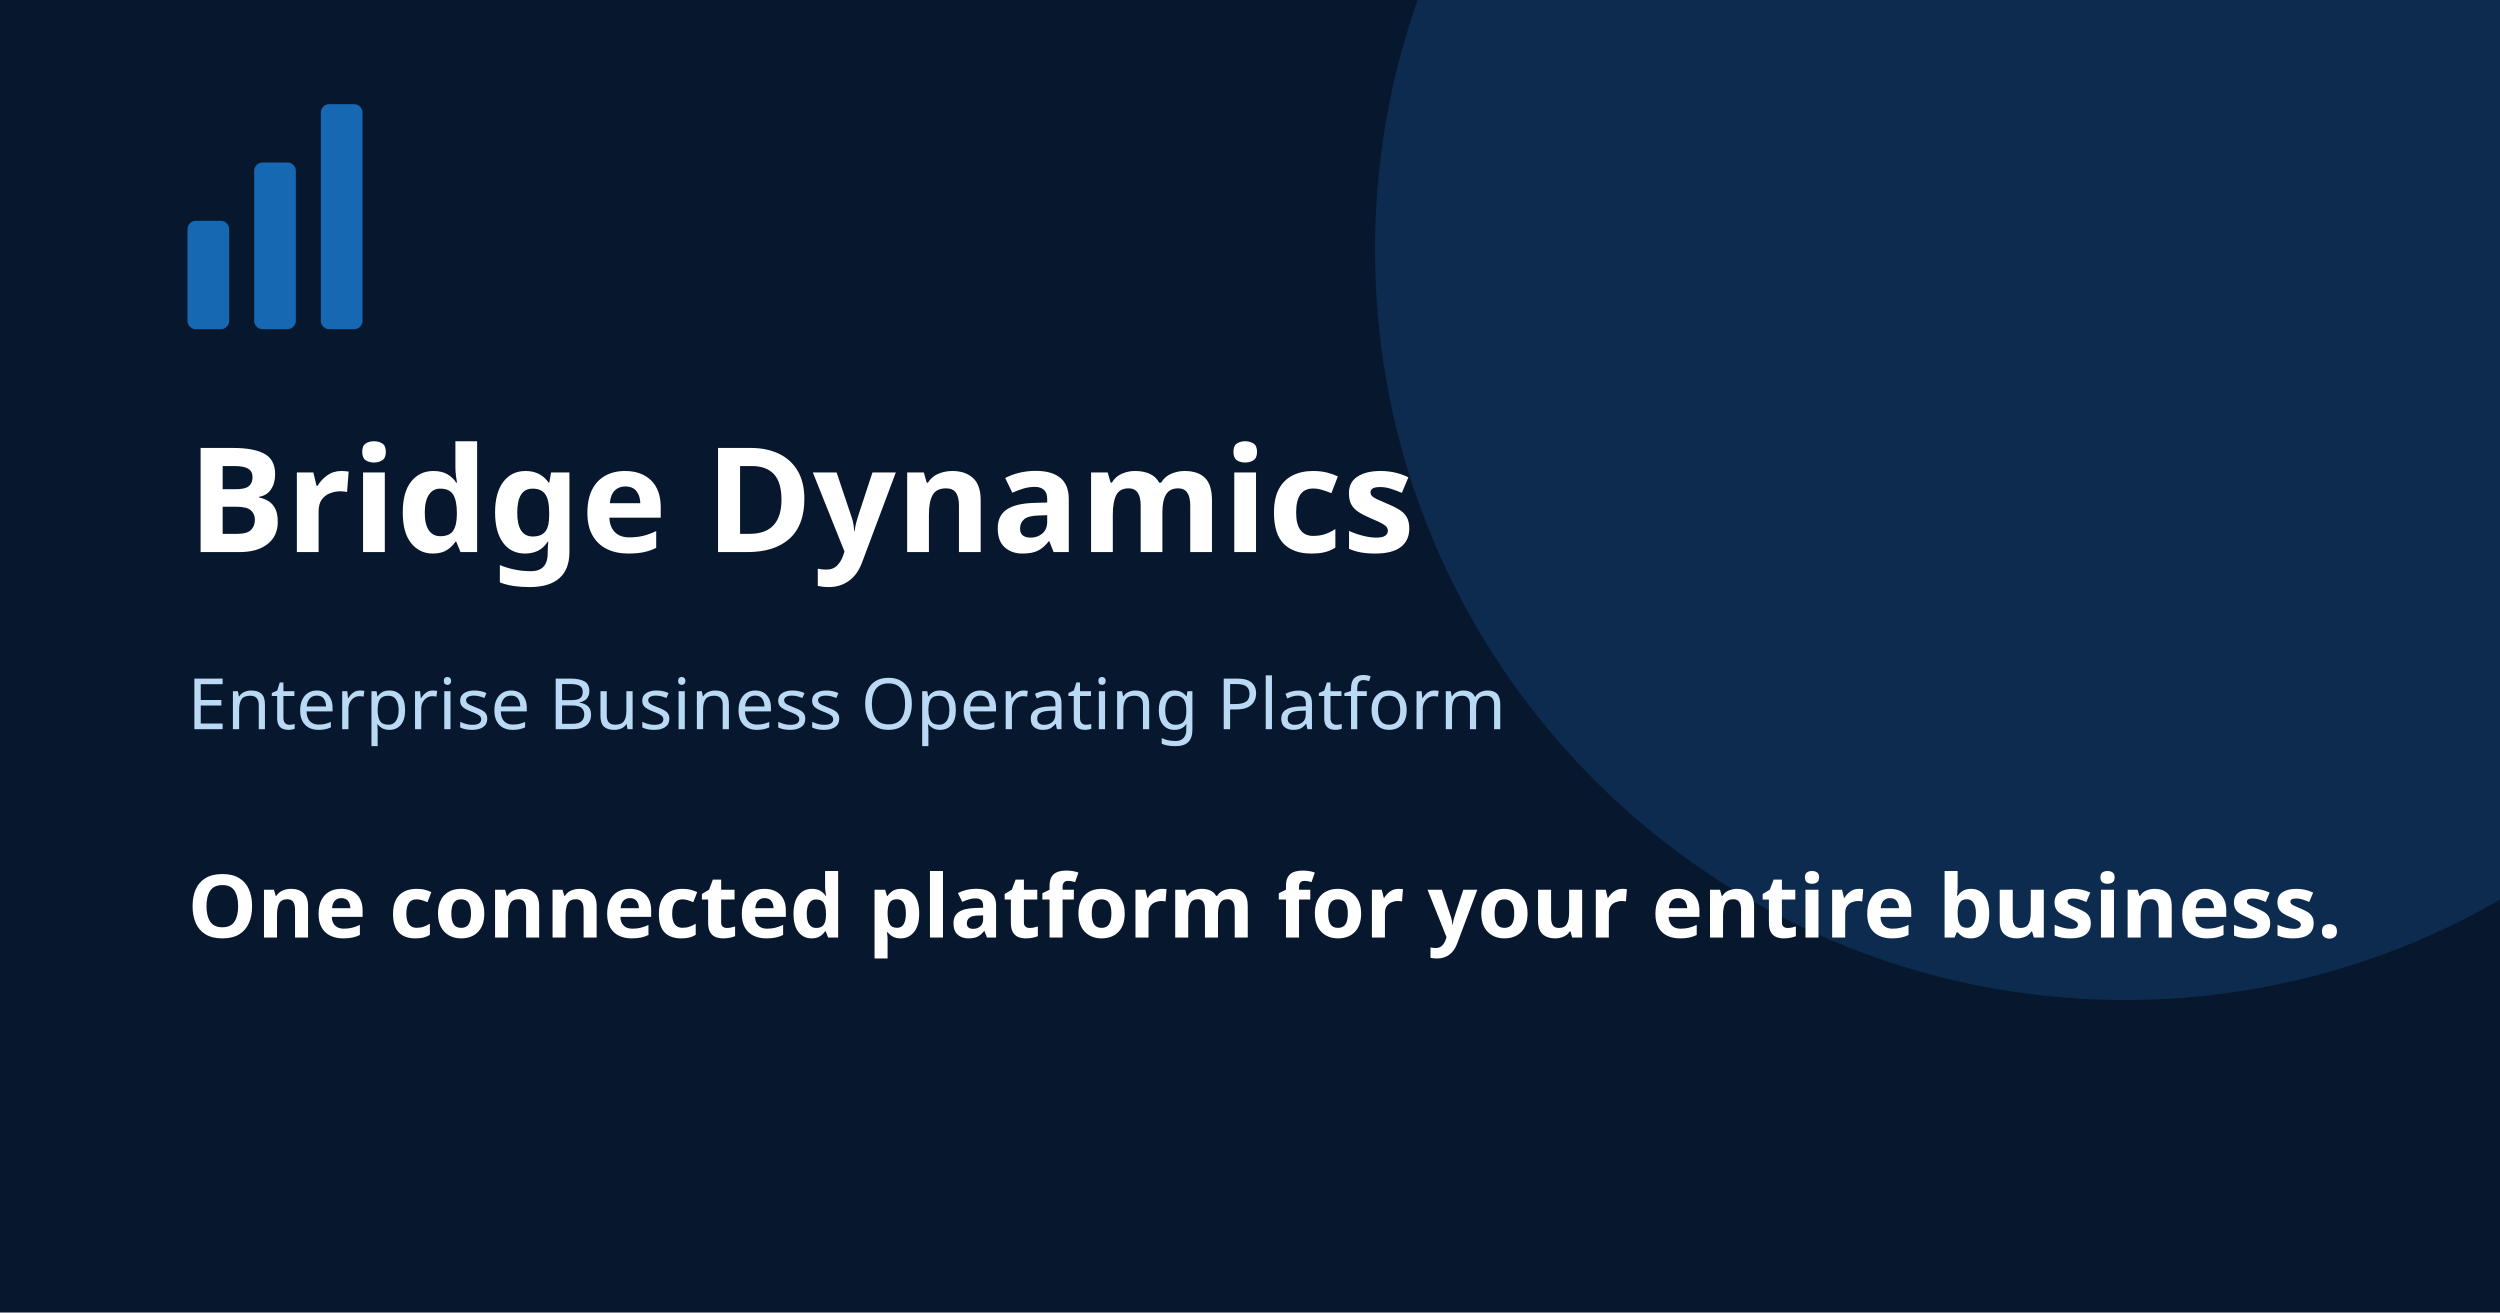
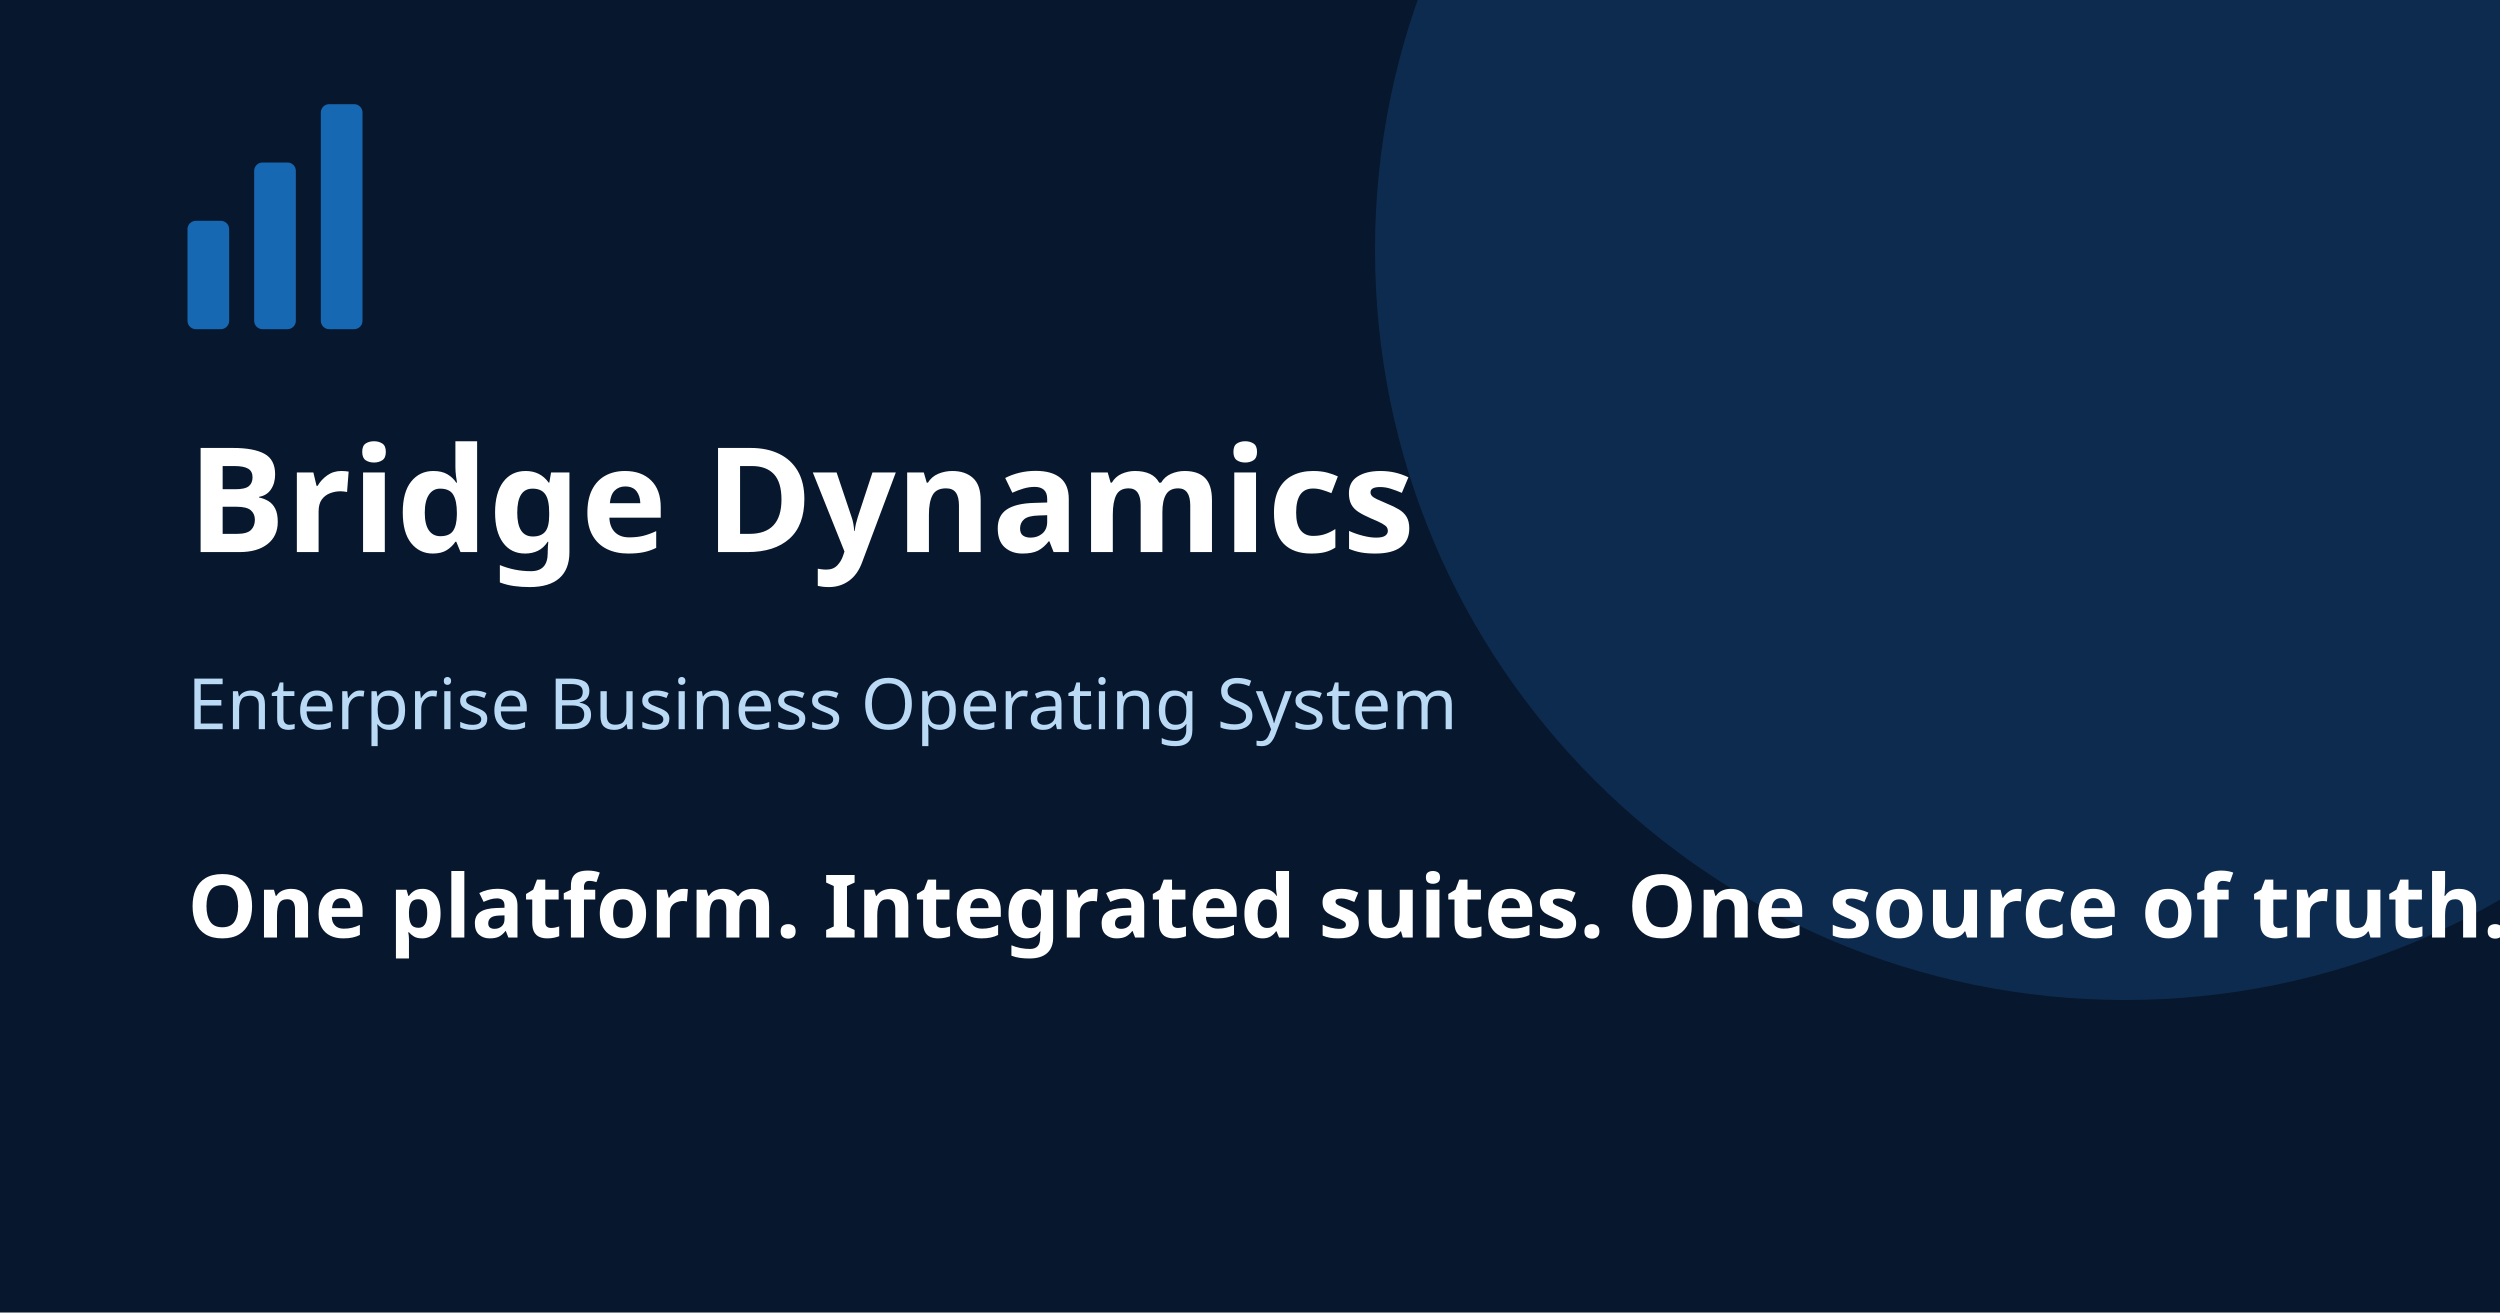
<svg xmlns="http://www.w3.org/2000/svg" width="1200" height="630" viewBox="0 0 1200 630" role="img" aria-labelledby="title desc">
  <rect width="1200" height="630" fill="#07172d" />
  <circle cx="1020" cy="120" r="360" fill="#10365f" opacity=".65" />
  <g fill="#1768b2">
    <rect x="90" y="106" width="20" height="52" rx="4" />
    <rect x="122" y="78" width="20" height="80" rx="4" />
    <rect x="154" y="50" width="20" height="108" rx="4" />
  </g>
  <text x="90" y="265" fill="#fff" font-family="system-ui,Segoe UI,sans-serif" font-size="70" font-weight="700">Bridge Dynamics</text>
-   <text x="90" y="350" fill="#b9d9f5" font-family="system-ui,Segoe UI,sans-serif" font-size="34">Enterprise Business Operating Platform</text>
-   <text x="90" y="450" fill="#fff" font-family="system-ui,Segoe UI,sans-serif" font-size="42" font-weight="600">One connected platform for your entire business.</text>
+   <text x="90" y="350" fill="#b9d9f5" font-family="system-ui,Segoe UI,sans-serif" font-size="34">Enterprise Business Operating System</text>
+   <text x="90" y="450" fill="#fff" font-family="system-ui,Segoe UI,sans-serif" font-size="42" font-weight="600">One platform. Integrated suites. One source of truth.</text>
</svg>
